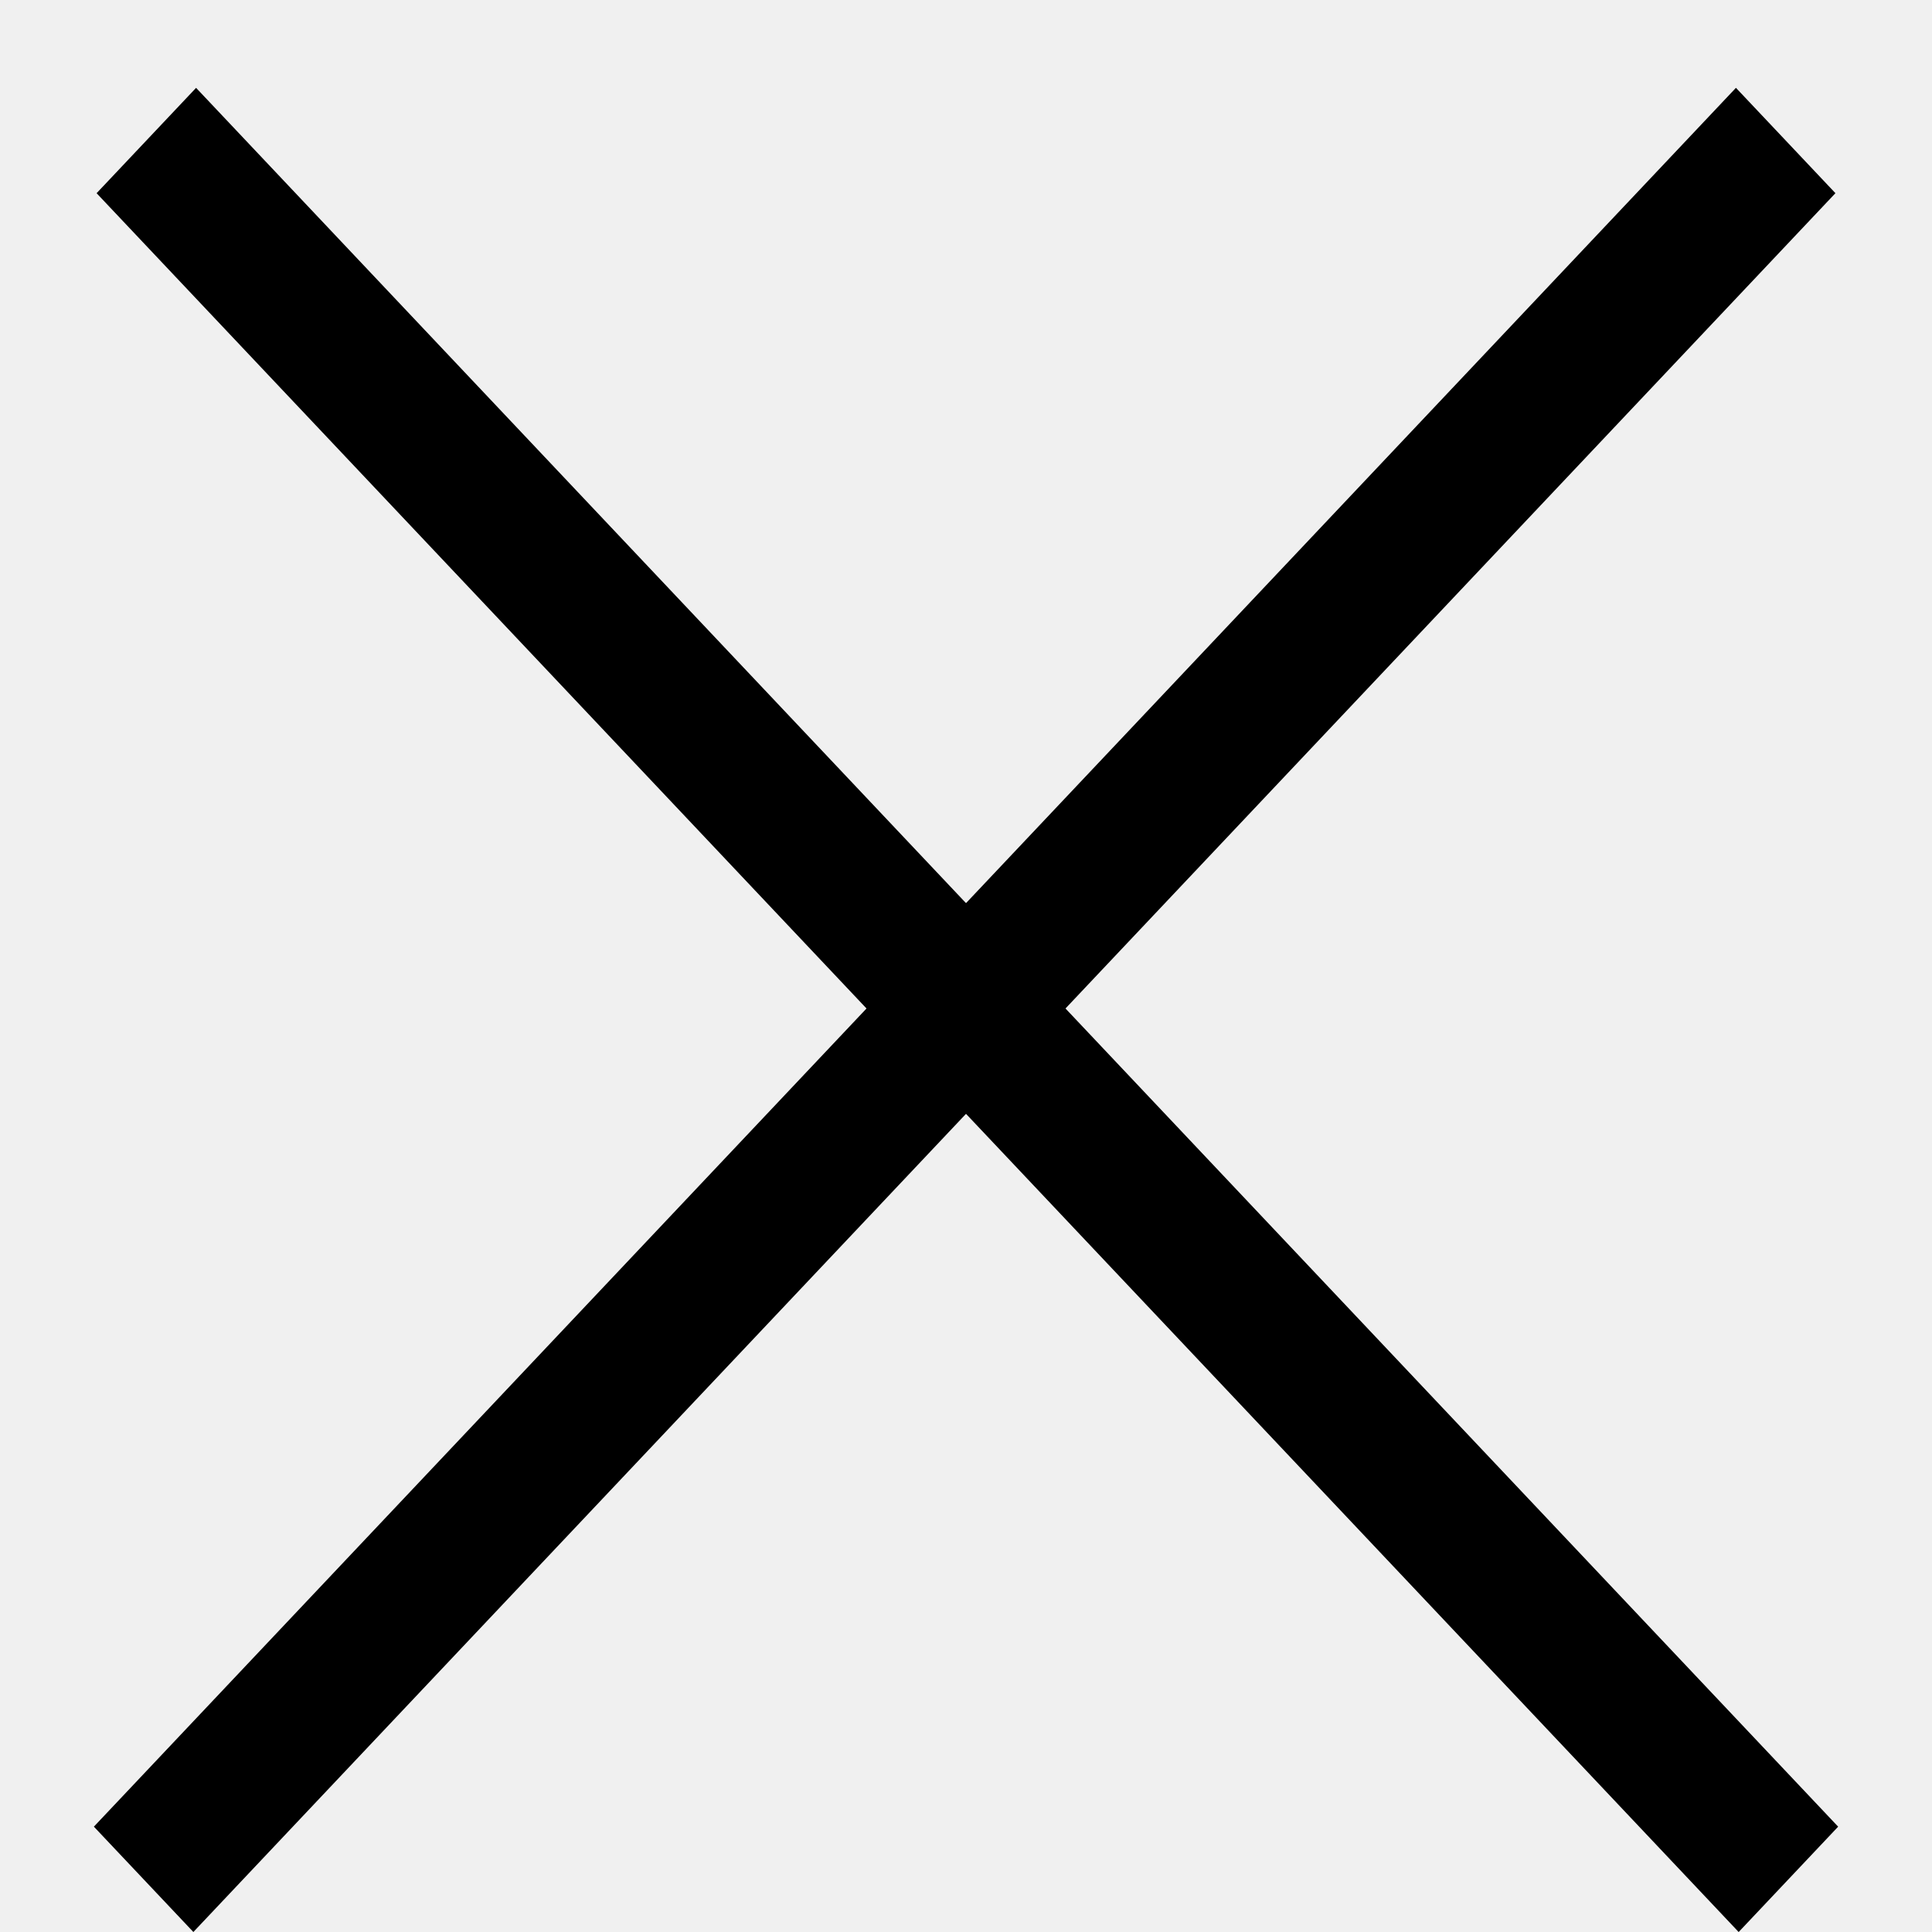
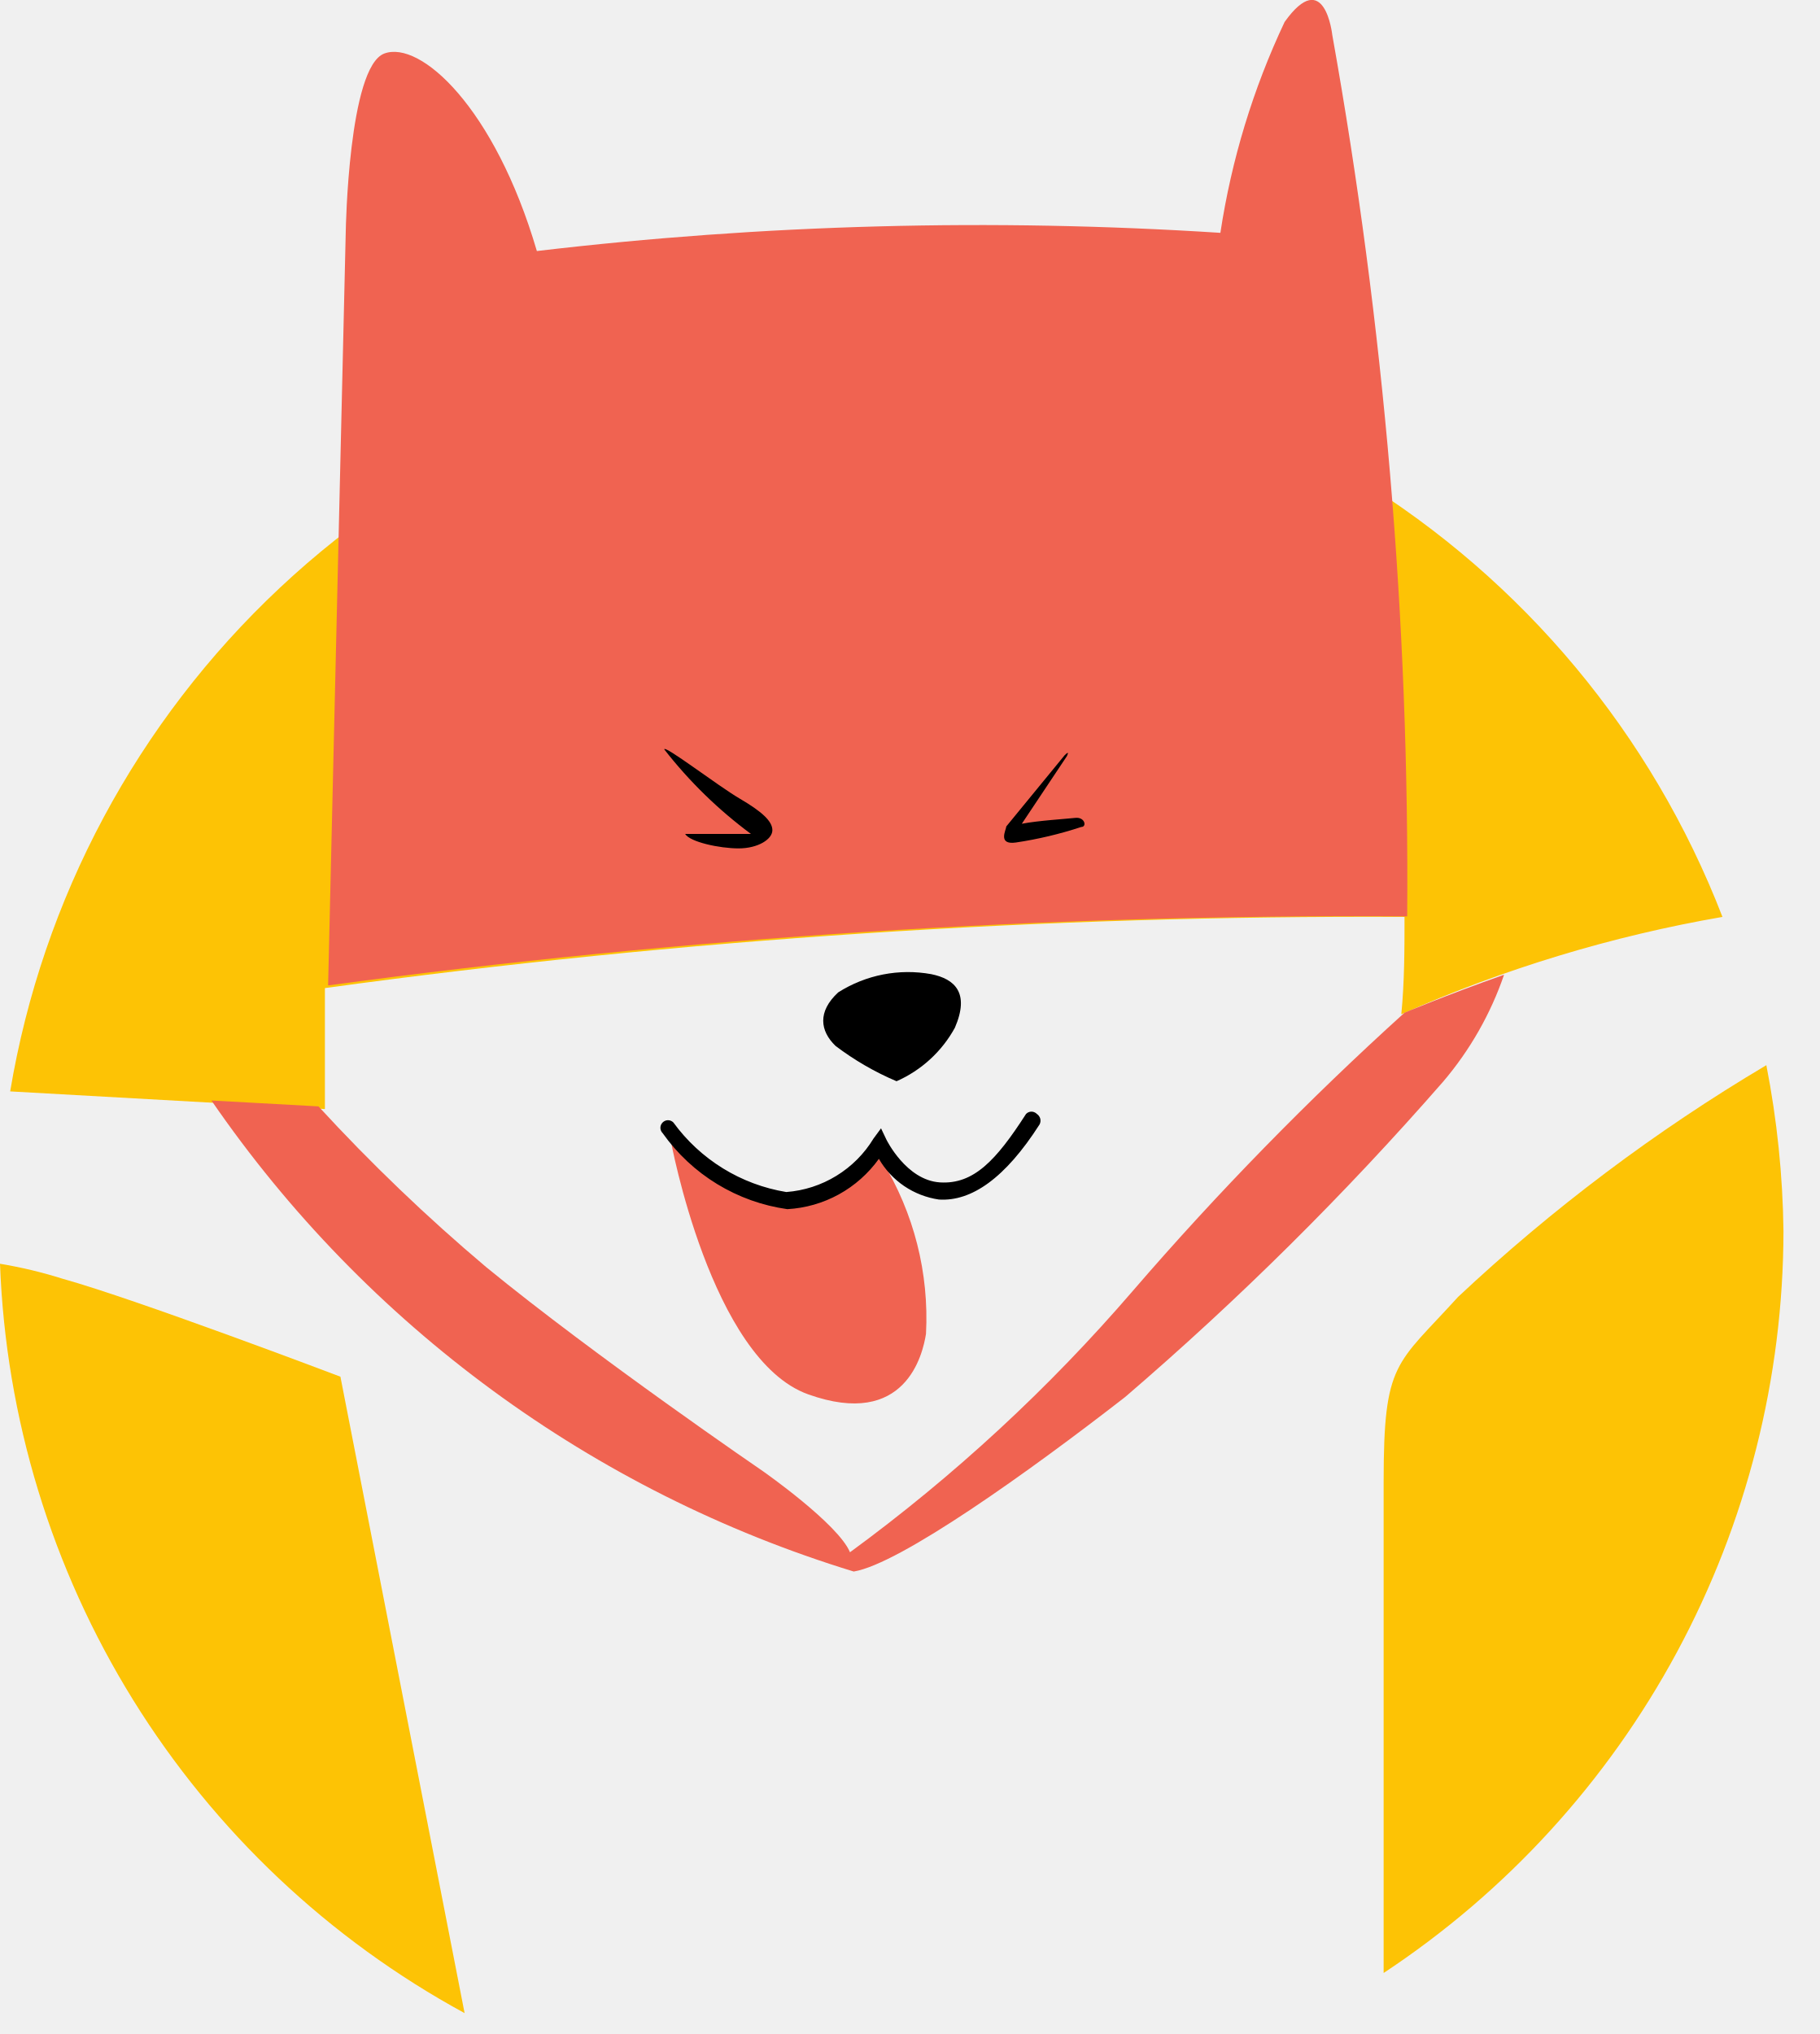
- <svg xmlns="http://www.w3.org/2000/svg" width="20" height="20" viewBox="0 0 20 20" fill="none">
-   <line y1="-0.75" x2="24.758" y2="-0.75" transform="matrix(0.686589 -0.727046 0.686589 0.727046 2.00171 20)" stroke="black" stroke-width="1.5" />
-   <line y1="-0.75" x2="24.758" y2="-0.75" transform="matrix(0.686589 0.727046 -0.686589 0.727046 1 2)" stroke="black" stroke-width="1.5" />
+ <svg xmlns="http://www.w3.org/2000/svg" width="34" height="38" viewBox="0 0 34 38" fill="none">
+   <g clip-path="url(#clip0)">
+     <path d="M6.07 20.72V18.46C12.754 17.542 19.494 17.098 26.24 17.13C26.24 17.73 26.24 18.34 26.18 18.95C28.098 18.099 30.113 17.488 32.18 17.13C30.863 13.722 28.462 10.841 25.347 8.931C22.232 7.021 18.576 6.186 14.941 6.557C11.306 6.927 7.894 8.482 5.229 10.981C2.563 13.48 0.793 16.786 0.19 20.39L6.07 20.72Z" fill="#FDC305" />
+     <path d="M27.24 24.23C26.08 25.51 25.85 25.43 25.85 27.68C25.85 28.59 25.85 32.58 25.85 36.86C28.142 35.346 30.024 33.288 31.328 30.869C32.632 28.451 33.316 25.747 33.32 23C33.307 21.959 33.2 20.922 33 19.9C30.928 21.13 28.997 22.581 27.24 24.23Z" fill="#FDC305" />
+     <path d="M6.36 25.72C6.36 25.72 2.57 24.28 1.17 23.89C0.787 23.769 0.396 23.676 0 23.61C0.108 26.496 0.966 29.304 2.487 31.759C4.009 34.213 6.143 36.23 8.68 37.61L6.36 25.72Z" fill="#FDC305" />
+     <path d="M26.29 17.12C26.331 11.599 25.862 6.085 24.89 0.65C24.89 0.65 24.75 -0.64 24 0.41C23.411 1.658 23.007 2.985 22.8 4.35C18.542 4.076 14.268 4.19 10.03 4.69C9.24 2 7.85 0.75 7.18 1C6.51 1.25 6.46 4.31 6.46 4.31L6.13 18.41C12.811 17.506 19.548 17.075 26.29 17.12Z" fill="#F06351" />
+     <path d="M12.41 14C12.41 13.91 13.41 14.68 13.82 14.92C14.23 15.16 14.43 15.34 14.43 15.51C14.43 15.68 14.16 15.85 13.8 15.85C13.44 15.85 12.89 15.73 12.8 15.58H13.74H14.03C13.421 15.129 12.876 14.598 12.41 14Z" fill="black" />
+     <path d="M19.89 14.11L18.8 15.44C18.8 15.5 18.63 15.79 18.98 15.74C19.394 15.678 19.802 15.581 20.2 15.45C20.31 15.45 20.27 15.26 20.09 15.28C19.91 15.3 19.4 15.33 19.09 15.39L19.93 14.13C19.93 14.13 20 14 19.89 14.11Z" fill="black" />
+     <path d="M16.75 20.2C17.213 19.996 17.597 19.644 17.84 19.2C18.12 18.55 17.84 18.29 17.4 18.2C16.798 18.09 16.177 18.212 15.66 18.54C15.27 18.9 15.32 19.26 15.61 19.54C15.961 19.806 16.344 20.028 16.75 20.2Z" fill="black" />
+     <path d="M16.35 21.45C16.238 21.678 16.082 21.883 15.89 22.05C15.605 22.279 15.255 22.412 14.89 22.43C14.364 22.472 13.841 22.319 13.42 22C13.222 21.881 13.044 21.732 12.89 21.56C12.79 21.449 12.667 21.36 12.53 21.3C12.53 21.3 13.28 25.4 15.1 26.05C16.92 26.7 17.24 25.3 17.3 24.92C17.36 23.785 17.074 22.659 16.48 21.69C16.46 21.38 16.45 21.58 16.35 21.45Z" fill="#F06351" />
+     <path d="M14.71 22.59C14.245 22.525 13.799 22.365 13.398 22.121C12.998 21.877 12.651 21.553 12.38 21.17C12.367 21.157 12.356 21.141 12.349 21.124C12.342 21.107 12.338 21.089 12.338 21.07C12.338 21.051 12.342 21.033 12.349 21.016C12.356 20.999 12.367 20.983 12.38 20.97C12.393 20.957 12.409 20.946 12.426 20.939C12.443 20.932 12.461 20.928 12.48 20.928C12.499 20.928 12.517 20.932 12.534 20.939C12.551 20.946 12.567 20.957 12.58 20.97C13.085 21.664 13.843 22.131 14.69 22.27C15.022 22.245 15.343 22.141 15.626 21.967C15.91 21.793 16.148 21.554 16.32 21.27L16.46 21.08L16.56 21.29C16.56 21.29 16.93 22.05 17.56 22.09C18.19 22.13 18.61 21.68 19.17 20.81C19.183 20.797 19.199 20.786 19.216 20.779C19.233 20.772 19.251 20.768 19.27 20.768C19.289 20.768 19.307 20.772 19.324 20.779C19.341 20.786 19.357 20.797 19.37 20.81C19.402 20.831 19.425 20.863 19.435 20.9C19.444 20.937 19.439 20.977 19.42 21.01C18.78 22.01 18.15 22.45 17.54 22.41C17.308 22.376 17.087 22.29 16.893 22.159C16.699 22.027 16.537 21.853 16.42 21.65C16.223 21.924 15.968 22.151 15.672 22.314C15.376 22.477 15.047 22.571 14.71 22.59Z" fill="black" />
+     <path d="M26.24 18.92C24.445 20.544 22.751 22.277 21.17 24.11C19.599 25.936 17.824 27.577 15.88 29C15.66 28.47 14.26 27.49 14.26 27.49C14.26 27.49 11.13 25.35 9.08 23.67C7.974 22.737 6.929 21.735 5.95 20.67L3.95 20.56C6.84 24.765 11.07 27.868 15.95 29.36C16.81 29.22 19.22 27.5 21.02 26.1C23.139 24.282 25.124 22.313 26.96 20.21C27.462 19.621 27.849 18.942 28.1 18.21C27 18.6 26.24 18.92 26.24 18.92Z" fill="#F06351" />
+   </g>
+   <defs>
+     <clipPath id="clip0">
+       <rect width="33.32" height="37.61" fill="white" />
+     </clipPath>
+   </defs>
</svg>
